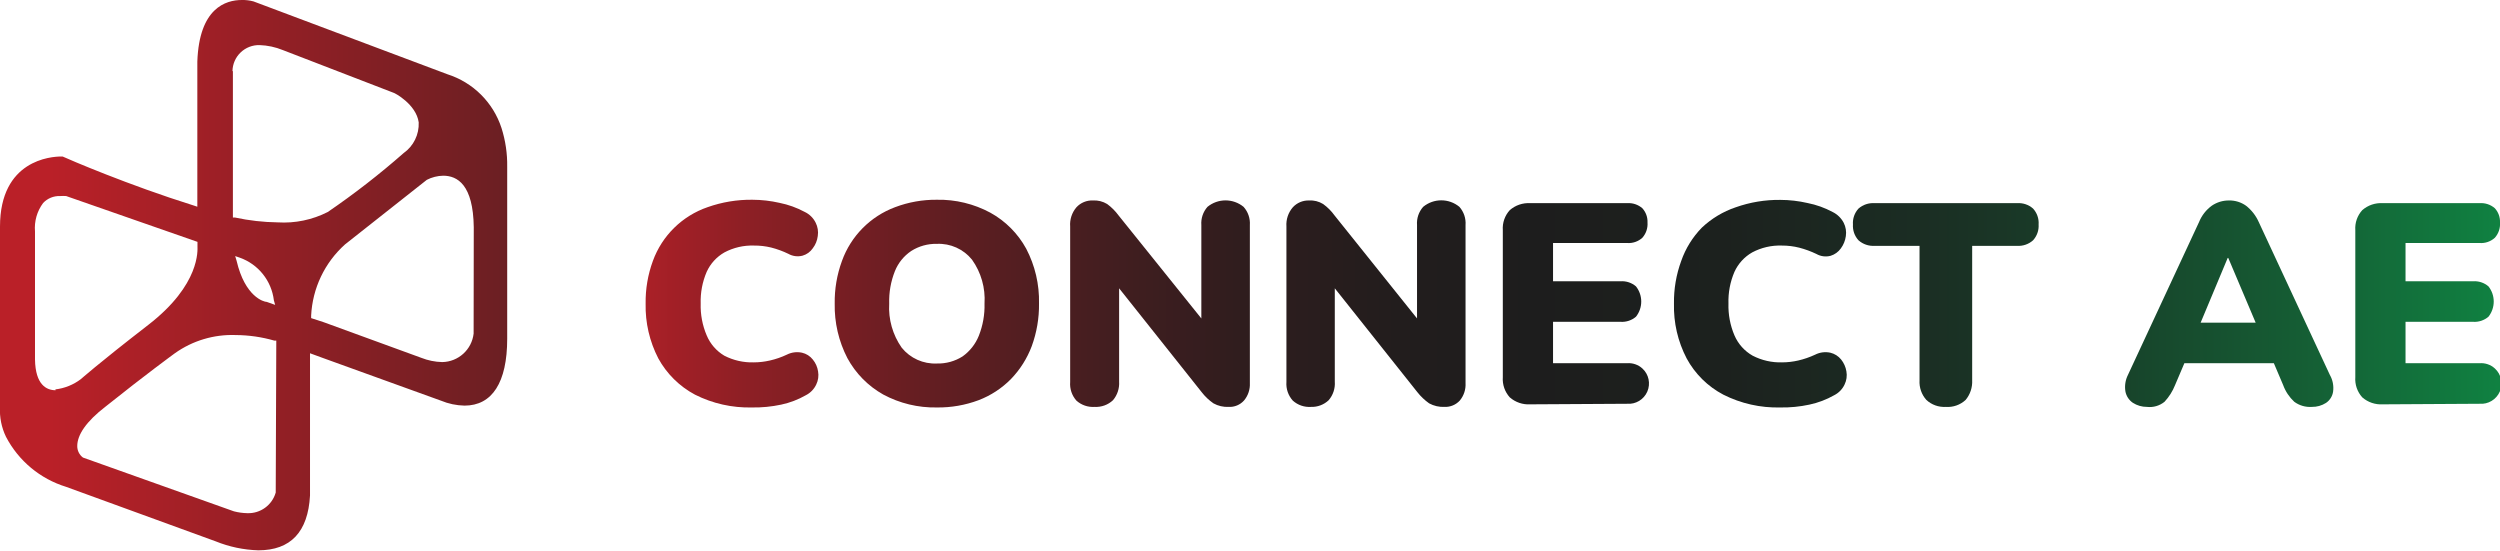
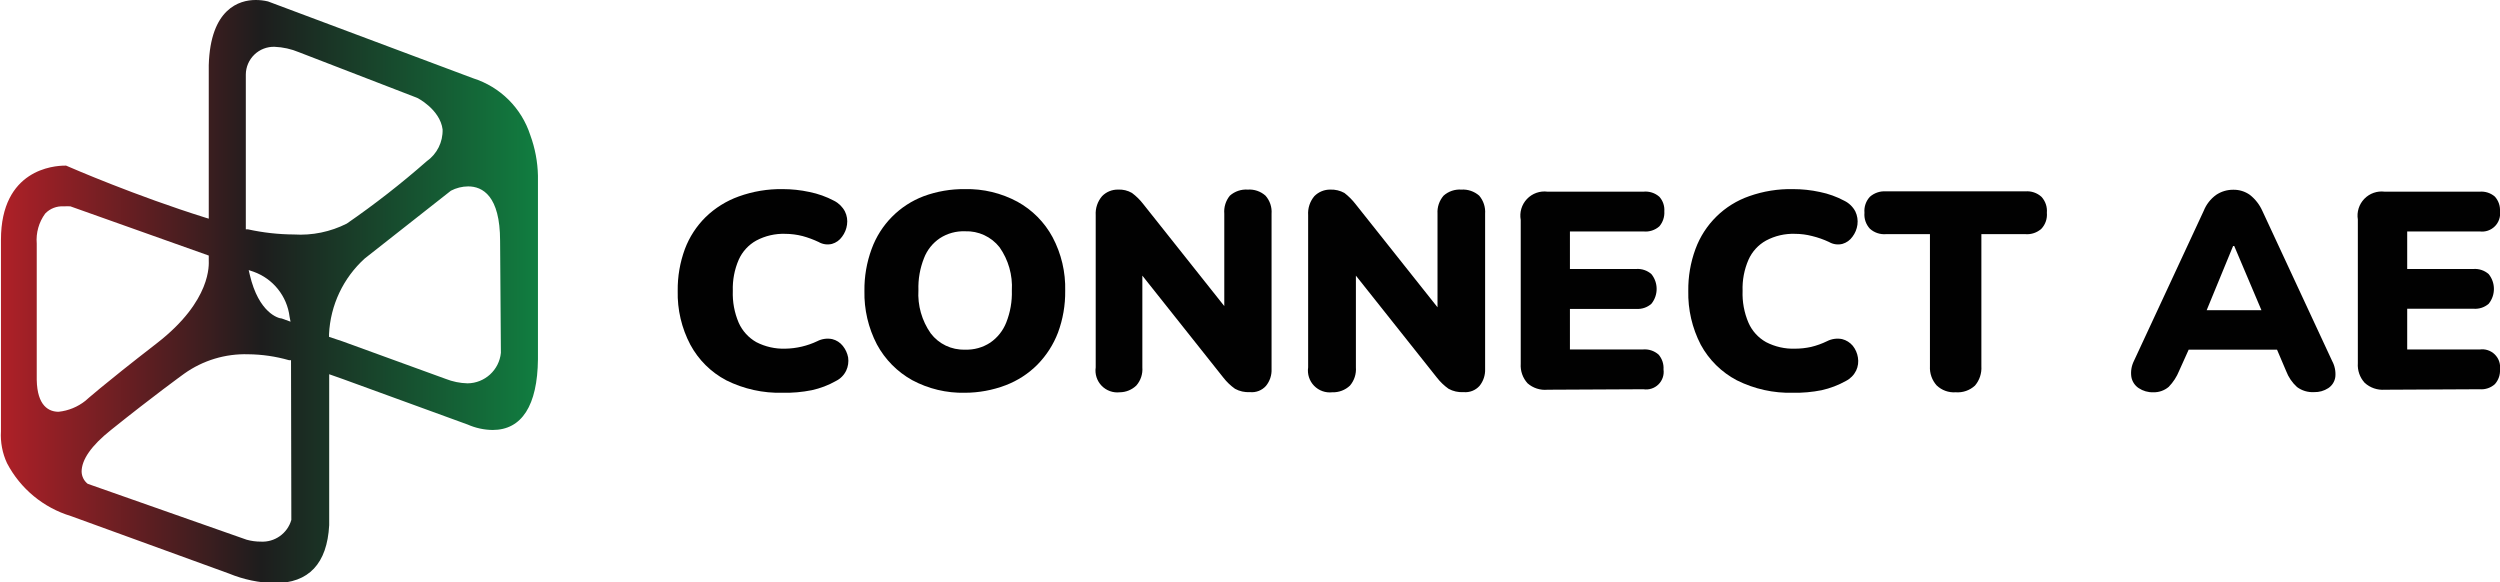
- <svg xmlns="http://www.w3.org/2000/svg" xmlns:xlink="http://www.w3.org/1999/xlink" viewBox="0 0 175.72 38.68">
+ <svg xmlns="http://www.w3.org/2000/svg" viewBox="0 0 156.52 36.43">
  <defs>
-     <style>.cls-1{fill:url(#linear-gradient);}.cls-2{fill:url(#linear-gradient-2);}.cls-3{fill:url(#linear-gradient-8);}</style>
-     <linearGradient id="linear-gradient" x1="3.53" y1="19.34" x2="133.86" y2="19.34" gradientUnits="userSpaceOnUse">
+     <style>.cls-1{fill:url(#linear-gradient);}.cls-2{fill:#010101;}</style>
+     <linearGradient id="linear-gradient" x1="-1.16" y1="20.21" x2="34.6" y2="20.21" gradientTransform="matrix(1, 0, 0, -1, 0, 38.43)" gradientUnits="userSpaceOnUse">
      <stop offset="0" stop-color="#ba2028" />
      <stop offset="0.49" stop-color="#1d1d1d" />
      <stop offset="1" stop-color="#108342" />
    </linearGradient>
-     <linearGradient id="linear-gradient-2" x1="41.46" y1="21.35" x2="176.48" y2="21.35" gradientUnits="userSpaceOnUse">
-       <stop offset="0" stop-color="#ba2028" />
-       <stop offset="0.08" stop-color="#8e1f25" />
-       <stop offset="0.17" stop-color="#661e22" />
-       <stop offset="0.26" stop-color="#461e20" />
-       <stop offset="0.34" stop-color="#2f1d1e" />
-       <stop offset="0.42" stop-color="#221d1d" />
-       <stop offset="0.49" stop-color="#1d1d1d" />
-       <stop offset="0.59" stop-color="#1c211e" />
-       <stop offset="0.69" stop-color="#1b2d23" />
-       <stop offset="0.79" stop-color="#18412a" />
-       <stop offset="0.89" stop-color="#155d34" />
-       <stop offset="0.99" stop-color="#108041" />
-       <stop offset="1" stop-color="#108342" />
-     </linearGradient>
-     <linearGradient id="linear-gradient-8" x1="41.46" y1="21.44" x2="176.48" y2="21.44" xlink:href="#linear-gradient-2" />
  </defs>
  <g id="Layer_2" data-name="Layer 2">
    <g id="Layer_1-2" data-name="Layer 1">
-       <path class="cls-1" d="M35.25,9a5.87,5.87,0,0,0-3.8-3.78L17.82.1A2.89,2.89,0,0,0,17,0c-1.13,0-3,.56-3.13,4.33v10.2h0l-.24-.08C9,13,4.81,11.19,4.4,11H4.31C3.6,11,0,11.24,0,15.93V28.61H0A4.28,4.28,0,0,0,.42,30.7a7.13,7.13,0,0,0,4.23,3.52l10.51,3.83h0a8.64,8.64,0,0,0,3,.63c2.27,0,3.49-1.29,3.63-3.85v-7l0-3h0l.9.33,8.3,3h0a4.56,4.56,0,0,0,1.66.35h0c1.94,0,3-1.62,3-4.7V11.72A8.56,8.56,0,0,0,35.25,9ZM16.34,5a1.86,1.86,0,0,1,1.91-1.83,4.74,4.74,0,0,1,1.63.35l7.78,3h0c.06,0,1.59.8,1.77,2.08a2.51,2.51,0,0,1-1.06,2.16,55.54,55.54,0,0,1-5.33,4.14,6.83,6.83,0,0,1-3.52.73,15.21,15.21,0,0,1-3-.34l-.15,0V5Zm3,16.43-.59-.21c-.21,0-1.53-.36-2.12-2.89L16.53,18l.32.11a3.64,3.64,0,0,1,2.4,3Zm-15.43,6c-.64,0-1.42-.38-1.45-2.16v-9a2.94,2.94,0,0,1,.57-2,1.55,1.55,0,0,1,1.19-.49,3.44,3.44,0,0,1,.43,0h0L13.88,17v.32c0,.23.22,2.67-3.45,5.51s-4.74,3.82-4.75,3.82h0A3.66,3.66,0,0,1,3.89,27.37Zm15.47,7.19v0a2,2,0,0,1-2,1.45,4.08,4.08,0,0,1-.94-.13h0L5.83,32.16l0,0a1,1,0,0,1-.4-.81c0-.78.62-1.72,2-2.78,2.84-2.27,4.74-3.65,4.86-3.74a6.94,6.94,0,0,1,4.28-1.28,10,10,0,0,1,2.71.39l.14,0ZM33.29,23.45h0a2.26,2.26,0,0,1-2.21,2,4.28,4.28,0,0,1-1.47-.3l-6.85-2.5-.89-.29v-.18a7.19,7.19,0,0,1,2.38-5L30,12.64h0a2.63,2.63,0,0,1,1.15-.29c1,0,2.11.63,2.15,3.62Z" />
-       <path class="cls-2" d="M52.85,28.64a8.44,8.44,0,0,1-4-.9,6.34,6.34,0,0,1-2.58-2.55,8,8,0,0,1-.89-3.85,8.34,8.34,0,0,1,.51-3,6.26,6.26,0,0,1,3.85-3.78,9.11,9.11,0,0,1,3.14-.52,8.71,8.71,0,0,1,1.92.22,6.34,6.34,0,0,1,1.75.63,1.64,1.64,0,0,1,.78.76,1.55,1.55,0,0,1,.15.94,1.77,1.77,0,0,1-.35.86,1.3,1.3,0,0,1-.72.52,1.34,1.34,0,0,1-1-.13,6.46,6.46,0,0,0-1.2-.44A4.93,4.93,0,0,0,53,17.26a4.13,4.13,0,0,0-2.08.48,3,3,0,0,0-1.25,1.37,5.25,5.25,0,0,0-.42,2.23,5.31,5.31,0,0,0,.42,2.23A3,3,0,0,0,50.91,25a4.24,4.24,0,0,0,2.08.47,5.07,5.07,0,0,0,1.12-.13,5.78,5.78,0,0,0,1.19-.41,1.61,1.61,0,0,1,1.07-.14,1.35,1.35,0,0,1,.76.48,1.69,1.69,0,0,1,.37.83,1.5,1.5,0,0,1-.13.93,1.6,1.6,0,0,1-.73.75,6,6,0,0,1-1.73.66A9.12,9.12,0,0,1,52.85,28.64Z" />
-       <path class="cls-2" d="M65.85,28.64a7.65,7.65,0,0,1-3.77-.91,6.46,6.46,0,0,1-2.52-2.56,8,8,0,0,1-.89-3.83,8.34,8.34,0,0,1,.51-3,6.32,6.32,0,0,1,3.74-3.78,8.08,8.08,0,0,1,2.93-.52,7.61,7.61,0,0,1,3.76.91,6.39,6.39,0,0,1,2.52,2.53,7.91,7.91,0,0,1,.9,3.85,8.41,8.41,0,0,1-.51,3,6.74,6.74,0,0,1-1.46,2.31,6.4,6.4,0,0,1-2.28,1.49A8.08,8.08,0,0,1,65.85,28.64Zm0-3.09a3.21,3.21,0,0,0,1.81-.5A3.28,3.28,0,0,0,68.8,23.6a5.71,5.71,0,0,0,.4-2.26,4.8,4.8,0,0,0-.88-3.09,3,3,0,0,0-2.47-1.11,3.22,3.22,0,0,0-1.8.5,3.09,3.09,0,0,0-1.15,1.42,5.71,5.71,0,0,0-.4,2.28,4.89,4.89,0,0,0,.88,3.1A3,3,0,0,0,65.85,25.55Z" />
-       <path class="cls-2" d="M76.94,28.6a1.74,1.74,0,0,1-1.28-.44,1.76,1.76,0,0,1-.44-1.31V15.92a1.86,1.86,0,0,1,.44-1.35,1.49,1.49,0,0,1,1.16-.48,1.73,1.73,0,0,1,1,.25,3.73,3.73,0,0,1,.8.8L85,23.08h-.56V15.82a1.74,1.74,0,0,1,.43-1.28,2,2,0,0,1,2.54,0,1.74,1.74,0,0,1,.44,1.28V26.93a1.76,1.76,0,0,1-.41,1.22,1.35,1.35,0,0,1-1.08.45,2,2,0,0,1-1.07-.25,3.73,3.73,0,0,1-.83-.79l-6.36-8h.56v7.26a1.84,1.84,0,0,1-.43,1.31A1.74,1.74,0,0,1,76.94,28.6Z" />
-       <path class="cls-2" d="M92.15,28.6a1.74,1.74,0,0,1-1.28-.44,1.76,1.76,0,0,1-.45-1.31V15.92a1.87,1.87,0,0,1,.45-1.35A1.49,1.49,0,0,1,92,14.09a1.7,1.7,0,0,1,1,.25,3.52,3.52,0,0,1,.8.8l6.36,7.94h-.56V15.82a1.74,1.74,0,0,1,.43-1.28,2,2,0,0,1,2.55,0,1.74,1.74,0,0,1,.43,1.28V26.93a1.76,1.76,0,0,1-.4,1.22,1.38,1.38,0,0,1-1.08.45,2.05,2.05,0,0,1-1.08-.25,4,4,0,0,1-.83-.79l-6.36-8h.56v7.26a1.8,1.8,0,0,1-.43,1.31A1.72,1.72,0,0,1,92.15,28.6Z" />
-       <path class="cls-2" d="M107.56,28.42a2,2,0,0,1-1.44-.49,1.91,1.91,0,0,1-.49-1.42V16.18a1.89,1.89,0,0,1,.49-1.41,2,2,0,0,1,1.44-.49h6.8a1.47,1.47,0,0,1,1.08.36,1.4,1.4,0,0,1,.36,1,1.46,1.46,0,0,1-.36,1.07,1.43,1.43,0,0,1-1.08.37h-5.2v2.69h4.75a1.5,1.5,0,0,1,1.08.36,1.72,1.72,0,0,1,0,2.13,1.5,1.5,0,0,1-1.08.36h-4.75v2.91h5.2a1.43,1.43,0,0,1,1.08.37,1.43,1.43,0,0,1-1.08,2.48Z" />
-       <path class="cls-2" d="M125.13,28.64a8.42,8.42,0,0,1-4-.9,6.22,6.22,0,0,1-2.58-2.55,7.9,7.9,0,0,1-.89-3.85,8.34,8.34,0,0,1,.51-3A6.33,6.33,0,0,1,119.62,16,6.51,6.51,0,0,1,122,14.57a9.07,9.07,0,0,1,3.14-.52,8.62,8.62,0,0,1,1.91.22,6.3,6.3,0,0,1,1.76.63,1.74,1.74,0,0,1,.78.76,1.55,1.55,0,0,1,.15.94,1.87,1.87,0,0,1-.35.86,1.38,1.38,0,0,1-.72.52,1.33,1.33,0,0,1-1-.13,6.73,6.73,0,0,0-1.2-.44,4.93,4.93,0,0,0-1.23-.15,4.13,4.13,0,0,0-2.08.48,3,3,0,0,0-1.25,1.37,5.25,5.25,0,0,0-.42,2.23,5.31,5.31,0,0,0,.42,2.23A3,3,0,0,0,123.19,25a4.24,4.24,0,0,0,2.08.47,5.07,5.07,0,0,0,1.12-.13,6,6,0,0,0,1.19-.41,1.61,1.61,0,0,1,1.07-.14,1.39,1.39,0,0,1,.76.48,1.79,1.79,0,0,1,.37.83,1.5,1.5,0,0,1-.13.93,1.6,1.6,0,0,1-.73.75,6.08,6.08,0,0,1-1.74.66A9,9,0,0,1,125.13,28.64Z" />
-       <path class="cls-3" d="M136.76,28.6a1.84,1.84,0,0,1-1.36-.49,1.9,1.9,0,0,1-.48-1.38V17.28h-3.15a1.56,1.56,0,0,1-1.14-.39,1.5,1.5,0,0,1-.39-1.11,1.5,1.5,0,0,1,.39-1.12,1.56,1.56,0,0,1,1.14-.38h10a1.53,1.53,0,0,1,1.13.38,1.5,1.5,0,0,1,.39,1.12,1.5,1.5,0,0,1-.39,1.11,1.54,1.54,0,0,1-1.13.39h-3.15v9.45a2,2,0,0,1-.46,1.38A1.85,1.85,0,0,1,136.76,28.6Z" />
-       <path class="cls-2" d="M150.91,28.6a1.83,1.83,0,0,1-1-.29,1.25,1.25,0,0,1-.52-.8,1.91,1.91,0,0,1,.18-1.16l5-10.75a2.65,2.65,0,0,1,.89-1.14,2.11,2.11,0,0,1,1.21-.37,2,2,0,0,1,1.2.37,3,3,0,0,1,.89,1.14l5,10.75a1.86,1.86,0,0,1,.23,1.17,1.16,1.16,0,0,1-.5.8,1.79,1.79,0,0,1-1,.28,1.86,1.86,0,0,1-1.23-.36,3,3,0,0,1-.78-1.17l-1.08-2.54,1.41,1h-8.27l1.42-1-1.08,2.54a3.75,3.75,0,0,1-.74,1.17A1.65,1.65,0,0,1,150.91,28.6Zm5.67-10.47-2.32,5.55-.57-1h5.84l-.56,1-2.35-5.55Z" />
-       <path class="cls-2" d="M167.48,28.42a2,2,0,0,1-1.44-.49,1.91,1.91,0,0,1-.49-1.42V16.18a1.89,1.89,0,0,1,.49-1.41,2,2,0,0,1,1.44-.49h6.8a1.47,1.47,0,0,1,1.08.36,1.4,1.4,0,0,1,.36,1,1.46,1.46,0,0,1-.36,1.07,1.43,1.43,0,0,1-1.08.37h-5.2v2.69h4.75a1.5,1.5,0,0,1,1.08.36,1.72,1.72,0,0,1,0,2.13,1.5,1.5,0,0,1-1.08.36h-4.75v2.91h5.2a1.43,1.43,0,0,1,1.08.37,1.43,1.43,0,0,1-1.08,2.48Z" />
+       <path class="cls-1" d="M33.2,8.46A5.51,5.51,0,0,0,29.62,4.9L16.78.09A3.29,3.29,0,0,0,16,0C15,0,13.17.53,13.07,4.08v9.61h0l-.23-.07c-4.34-1.36-8.31-3.08-8.7-3.25H4.06c-.67,0-4,.23-4,4.64V27a4.14,4.14,0,0,0,.38,2,6.71,6.71,0,0,0,4,3.31l9.9,3.6h0a8,8,0,0,0,2.85.6c2.14,0,3.29-1.22,3.42-3.63V26.24l0-2.81h0l.85.3,7.82,2.85h0a4,4,0,0,0,1.56.34h0c1.83,0,2.81-1.53,2.84-4.43V11A7.85,7.85,0,0,0,33.2,8.46ZM15.39,4.66a1.75,1.75,0,0,1,1.8-1.73,4.44,4.44,0,0,1,1.53.34L26.05,6.1h0c.06,0,1.5.75,1.66,2a2.35,2.35,0,0,1-1,2,54.32,54.32,0,0,1-5,3.9,6.45,6.45,0,0,1-3.31.68,13.79,13.79,0,0,1-2.87-.32l-.14,0V4.66Zm2.8,15.48-.55-.2c-.2,0-1.44-.34-2-2.73l-.07-.3.3.1a3.44,3.44,0,0,1,2.26,2.82ZM3.67,25.78c-.61,0-1.34-.36-1.37-2V15.25a2.79,2.79,0,0,1,.53-1.88A1.47,1.47,0,0,1,4,12.92a2.83,2.83,0,0,1,.41,0h0L13.07,16v.3c0,.22.21,2.51-3.25,5.19s-4.46,3.59-4.47,3.6h0A3.24,3.24,0,0,1,3.67,25.78Zm14.57,6.77v0a1.88,1.88,0,0,1-1.92,1.36,3.28,3.28,0,0,1-.88-.12h0L5.49,30.29l0,0a1,1,0,0,1-.38-.76c0-.74.59-1.62,1.85-2.62,2.67-2.14,4.47-3.44,4.58-3.52a6.56,6.56,0,0,1,4-1.21,9.59,9.59,0,0,1,2.55.37l.13,0ZM31.36,22.09h0A2.12,2.12,0,0,1,29.27,24a4,4,0,0,1-1.37-.28l-6.46-2.35-.84-.28v-.17a6.82,6.82,0,0,1,2.24-4.74l5.39-4.24h0a2.37,2.37,0,0,1,1.08-.27c.9,0,2,.59,2,3.41Z" />
+       <path class="cls-2" d="M49,24.59a7.45,7.45,0,0,1-3.53-.78,5.43,5.43,0,0,1-2.25-2.23,6.88,6.88,0,0,1-.79-3.37,7.3,7.3,0,0,1,.45-2.62,5.57,5.57,0,0,1,1.3-2,5.79,5.79,0,0,1,2.07-1.29A7.75,7.75,0,0,1,49,11.84a7.86,7.86,0,0,1,1.68.18,5.67,5.67,0,0,1,1.54.55,1.57,1.57,0,0,1,.68.67,1.4,1.4,0,0,1,.13.83,1.6,1.6,0,0,1-.31.75,1.16,1.16,0,0,1-.63.45,1.13,1.13,0,0,1-.84-.12,6.11,6.11,0,0,0-1-.37,4.45,4.45,0,0,0-1.08-.14,3.6,3.6,0,0,0-1.82.42,2.56,2.56,0,0,0-1.1,1.2,4.52,4.52,0,0,0-.37,1.95,4.63,4.63,0,0,0,.37,2,2.63,2.63,0,0,0,1.1,1.21,3.71,3.71,0,0,0,1.82.41,4.86,4.86,0,0,0,2-.47,1.43,1.43,0,0,1,.93-.13,1.21,1.21,0,0,1,.67.43,1.63,1.63,0,0,1,.33.72,1.44,1.44,0,0,1-.12.82,1.39,1.39,0,0,1-.64.65,5.37,5.37,0,0,1-1.52.58A8.32,8.32,0,0,1,49,24.59Z" />
+       <path class="cls-2" d="M60.41,24.59a6.66,6.66,0,0,1-3.3-.79,5.6,5.6,0,0,1-2.21-2.24,6.94,6.94,0,0,1-.78-3.35,7.33,7.33,0,0,1,.45-2.62,5.57,5.57,0,0,1,3.27-3.31,7.24,7.24,0,0,1,2.57-.44,6.62,6.62,0,0,1,3.29.79,5.53,5.53,0,0,1,2.2,2.22,6.79,6.79,0,0,1,.79,3.36,7.28,7.28,0,0,1-.45,2.61,5.83,5.83,0,0,1-1.28,2,5.63,5.63,0,0,1-2,1.3A7.22,7.22,0,0,1,60.41,24.59Zm0-2.7A2.69,2.69,0,0,0,62,21.45a2.75,2.75,0,0,0,1-1.26,5,5,0,0,0,.35-2,4.28,4.28,0,0,0-.77-2.71,2.63,2.63,0,0,0-2.16-1,2.72,2.72,0,0,0-1.57.43,2.64,2.64,0,0,0-1,1.25,5,5,0,0,0-.35,2,4.28,4.28,0,0,0,.77,2.71A2.58,2.58,0,0,0,60.41,21.89Z" />
+       <path class="cls-2" d="M70.11,24.56A1.37,1.37,0,0,1,68.6,23V13.47A1.67,1.67,0,0,1,69,12.28a1.36,1.36,0,0,1,1-.41,1.56,1.56,0,0,1,.87.21,3.62,3.62,0,0,1,.71.7l5.56,7h-.49V13.38A1.57,1.57,0,0,1,77,12.25a1.53,1.53,0,0,1,1.12-.38,1.51,1.51,0,0,1,1.11.38,1.53,1.53,0,0,1,.38,1.13V23.1a1.56,1.56,0,0,1-.35,1.06,1.18,1.18,0,0,1-1,.39,1.71,1.71,0,0,1-.94-.21,3.46,3.46,0,0,1-.73-.7l-5.56-7h.49V23a1.54,1.54,0,0,1-.38,1.14A1.51,1.51,0,0,1,70.11,24.56Z" />
+       <path class="cls-2" d="M83.41,24.56A1.37,1.37,0,0,1,81.9,23V13.47a1.67,1.67,0,0,1,.39-1.19,1.38,1.38,0,0,1,1-.41,1.69,1.69,0,0,1,.88.21,3.87,3.87,0,0,1,.7.7l5.56,7H90V13.38a1.57,1.57,0,0,1,.38-1.13,1.51,1.51,0,0,1,1.11-.38,1.55,1.55,0,0,1,1.12.38,1.57,1.57,0,0,1,.37,1.13V23.1a1.58,1.58,0,0,1-.35,1.06,1.19,1.19,0,0,1-1,.39,1.71,1.71,0,0,1-.94-.21,3.46,3.46,0,0,1-.73-.7l-5.56-7h.49V23a1.58,1.58,0,0,1-.37,1.14A1.53,1.53,0,0,1,83.41,24.56Z" />
+       <path class="cls-2" d="M96.89,24.4A1.66,1.66,0,0,1,95.64,24a1.65,1.65,0,0,1-.43-1.23v-9A1.51,1.51,0,0,1,96.89,12h6a1.31,1.31,0,0,1,1,.32,1.23,1.23,0,0,1,.31.91,1.32,1.32,0,0,1-.31.94,1.3,1.3,0,0,1-1,.32H98.29v2.35h4.16a1.3,1.3,0,0,1,.94.32,1.48,1.48,0,0,1,0,1.86,1.29,1.29,0,0,1-.94.32H98.29v2.54h4.55a1.31,1.31,0,0,1,1,.32,1.29,1.29,0,0,1,.31.93,1.1,1.1,0,0,1-1.26,1.24Z" />
+       <path class="cls-2" d="M112.26,24.59a7.41,7.41,0,0,1-3.52-.78,5.46,5.46,0,0,1-2.26-2.23,7,7,0,0,1-.78-3.37,7.33,7.33,0,0,1,.45-2.62,5.52,5.52,0,0,1,3.37-3.31,7.75,7.75,0,0,1,2.74-.44,7.86,7.86,0,0,1,1.68.18,5.6,5.6,0,0,1,1.53.55,1.54,1.54,0,0,1,.69.67,1.46,1.46,0,0,1,.13.83,1.6,1.6,0,0,1-.31.75,1.16,1.16,0,0,1-.63.45,1.12,1.12,0,0,1-.84-.12,5.7,5.7,0,0,0-1.05-.37,4.3,4.3,0,0,0-1.07-.14,3.58,3.58,0,0,0-1.82.42,2.56,2.56,0,0,0-1.1,1.2,4.49,4.49,0,0,0-.37,1.95,4.63,4.63,0,0,0,.37,2,2.58,2.58,0,0,0,1.1,1.21,3.68,3.68,0,0,0,1.82.41,4.67,4.67,0,0,0,1-.11,4.85,4.85,0,0,0,1-.36,1.45,1.45,0,0,1,.94-.13,1.28,1.28,0,0,1,.67.42,1.55,1.55,0,0,1,.32.73,1.37,1.37,0,0,1-.11.82,1.44,1.44,0,0,1-.64.65,5.61,5.61,0,0,1-1.52.58A8.34,8.34,0,0,1,112.26,24.59Z" />
+       <path class="cls-2" d="M122.44,24.56a1.56,1.56,0,0,1-1.19-.43,1.66,1.66,0,0,1-.42-1.2V14.66h-2.76a1.34,1.34,0,0,1-1-.34,1.3,1.3,0,0,1-.34-1,1.3,1.3,0,0,1,.34-1,1.38,1.38,0,0,1,1-.34h8.74a1.34,1.34,0,0,1,1,.34,1.3,1.3,0,0,1,.34,1,1.29,1.29,0,0,1-.34,1,1.34,1.34,0,0,1-1,.34h-2.76v8.27a1.7,1.7,0,0,1-.4,1.21A1.6,1.6,0,0,1,122.44,24.56Z" />
+       <path class="cls-2" d="M134.81,24.56a1.56,1.56,0,0,1-.91-.26,1.06,1.06,0,0,1-.46-.7,1.69,1.69,0,0,1,.16-1l4.37-9.4a2.26,2.26,0,0,1,.78-1,1.89,1.89,0,0,1,1.06-.32,1.74,1.74,0,0,1,1.05.32,2.66,2.66,0,0,1,.78,1l4.37,9.4a1.72,1.72,0,0,1,.2,1,1,1,0,0,1-.44.7,1.54,1.54,0,0,1-.89.25,1.63,1.63,0,0,1-1.07-.32,2.59,2.59,0,0,1-.68-1L142.18,21l1.23.89h-7.23l1.25-.89-1,2.22a3.12,3.12,0,0,1-.65,1A1.43,1.43,0,0,1,134.81,24.56Zm5-9.16-2,4.86-.49-.84h5.11l-.49.84-2.06-4.86Z" />
+       <path class="cls-2" d="M149.3,24.4a1.68,1.68,0,0,1-1.25-.43,1.65,1.65,0,0,1-.43-1.23v-9A1.51,1.51,0,0,1,149.3,12h5.95a1.29,1.29,0,0,1,.95.31,1.27,1.27,0,0,1,.32.92,1.13,1.13,0,0,1-1.27,1.26h-4.54v2.35h4.16a1.3,1.3,0,0,1,.94.32,1.48,1.48,0,0,1,0,1.86,1.29,1.29,0,0,1-.94.31h-4.16v2.55h4.54a1.12,1.12,0,0,1,1.27,1.24,1.28,1.28,0,0,1-.32.93,1.26,1.26,0,0,1-.95.32Z" />
    </g>
  </g>
</svg>
